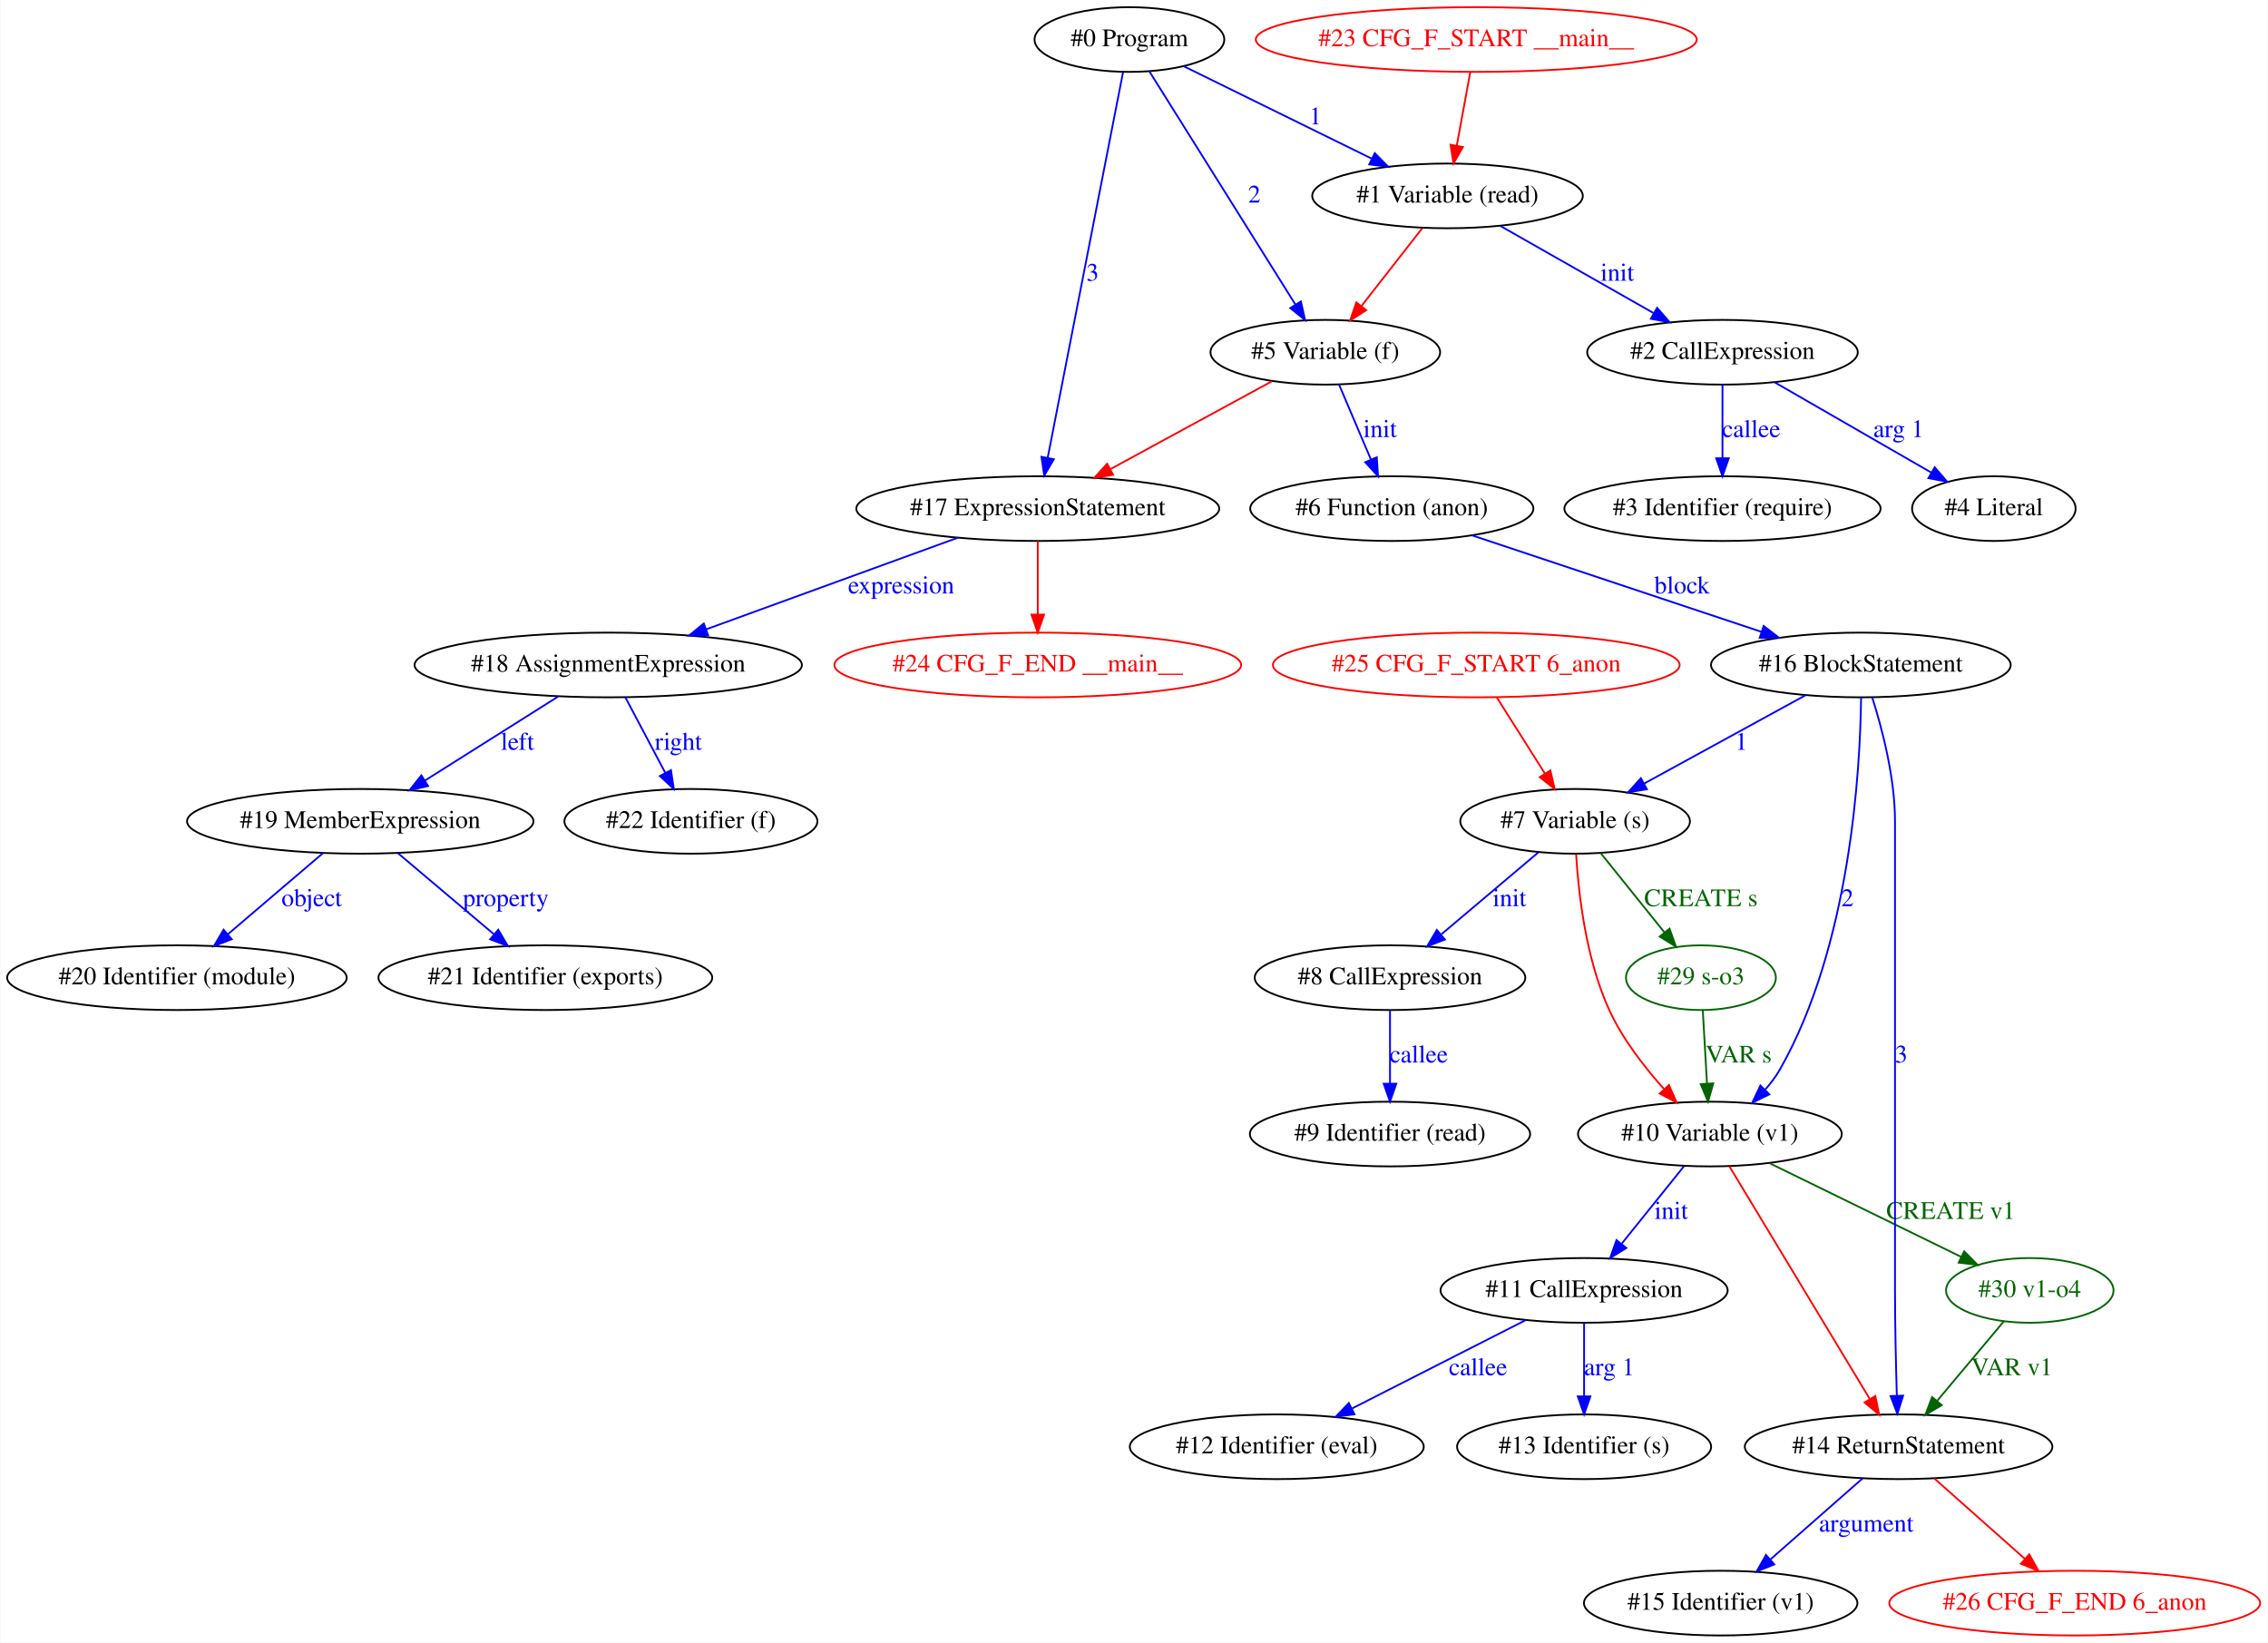
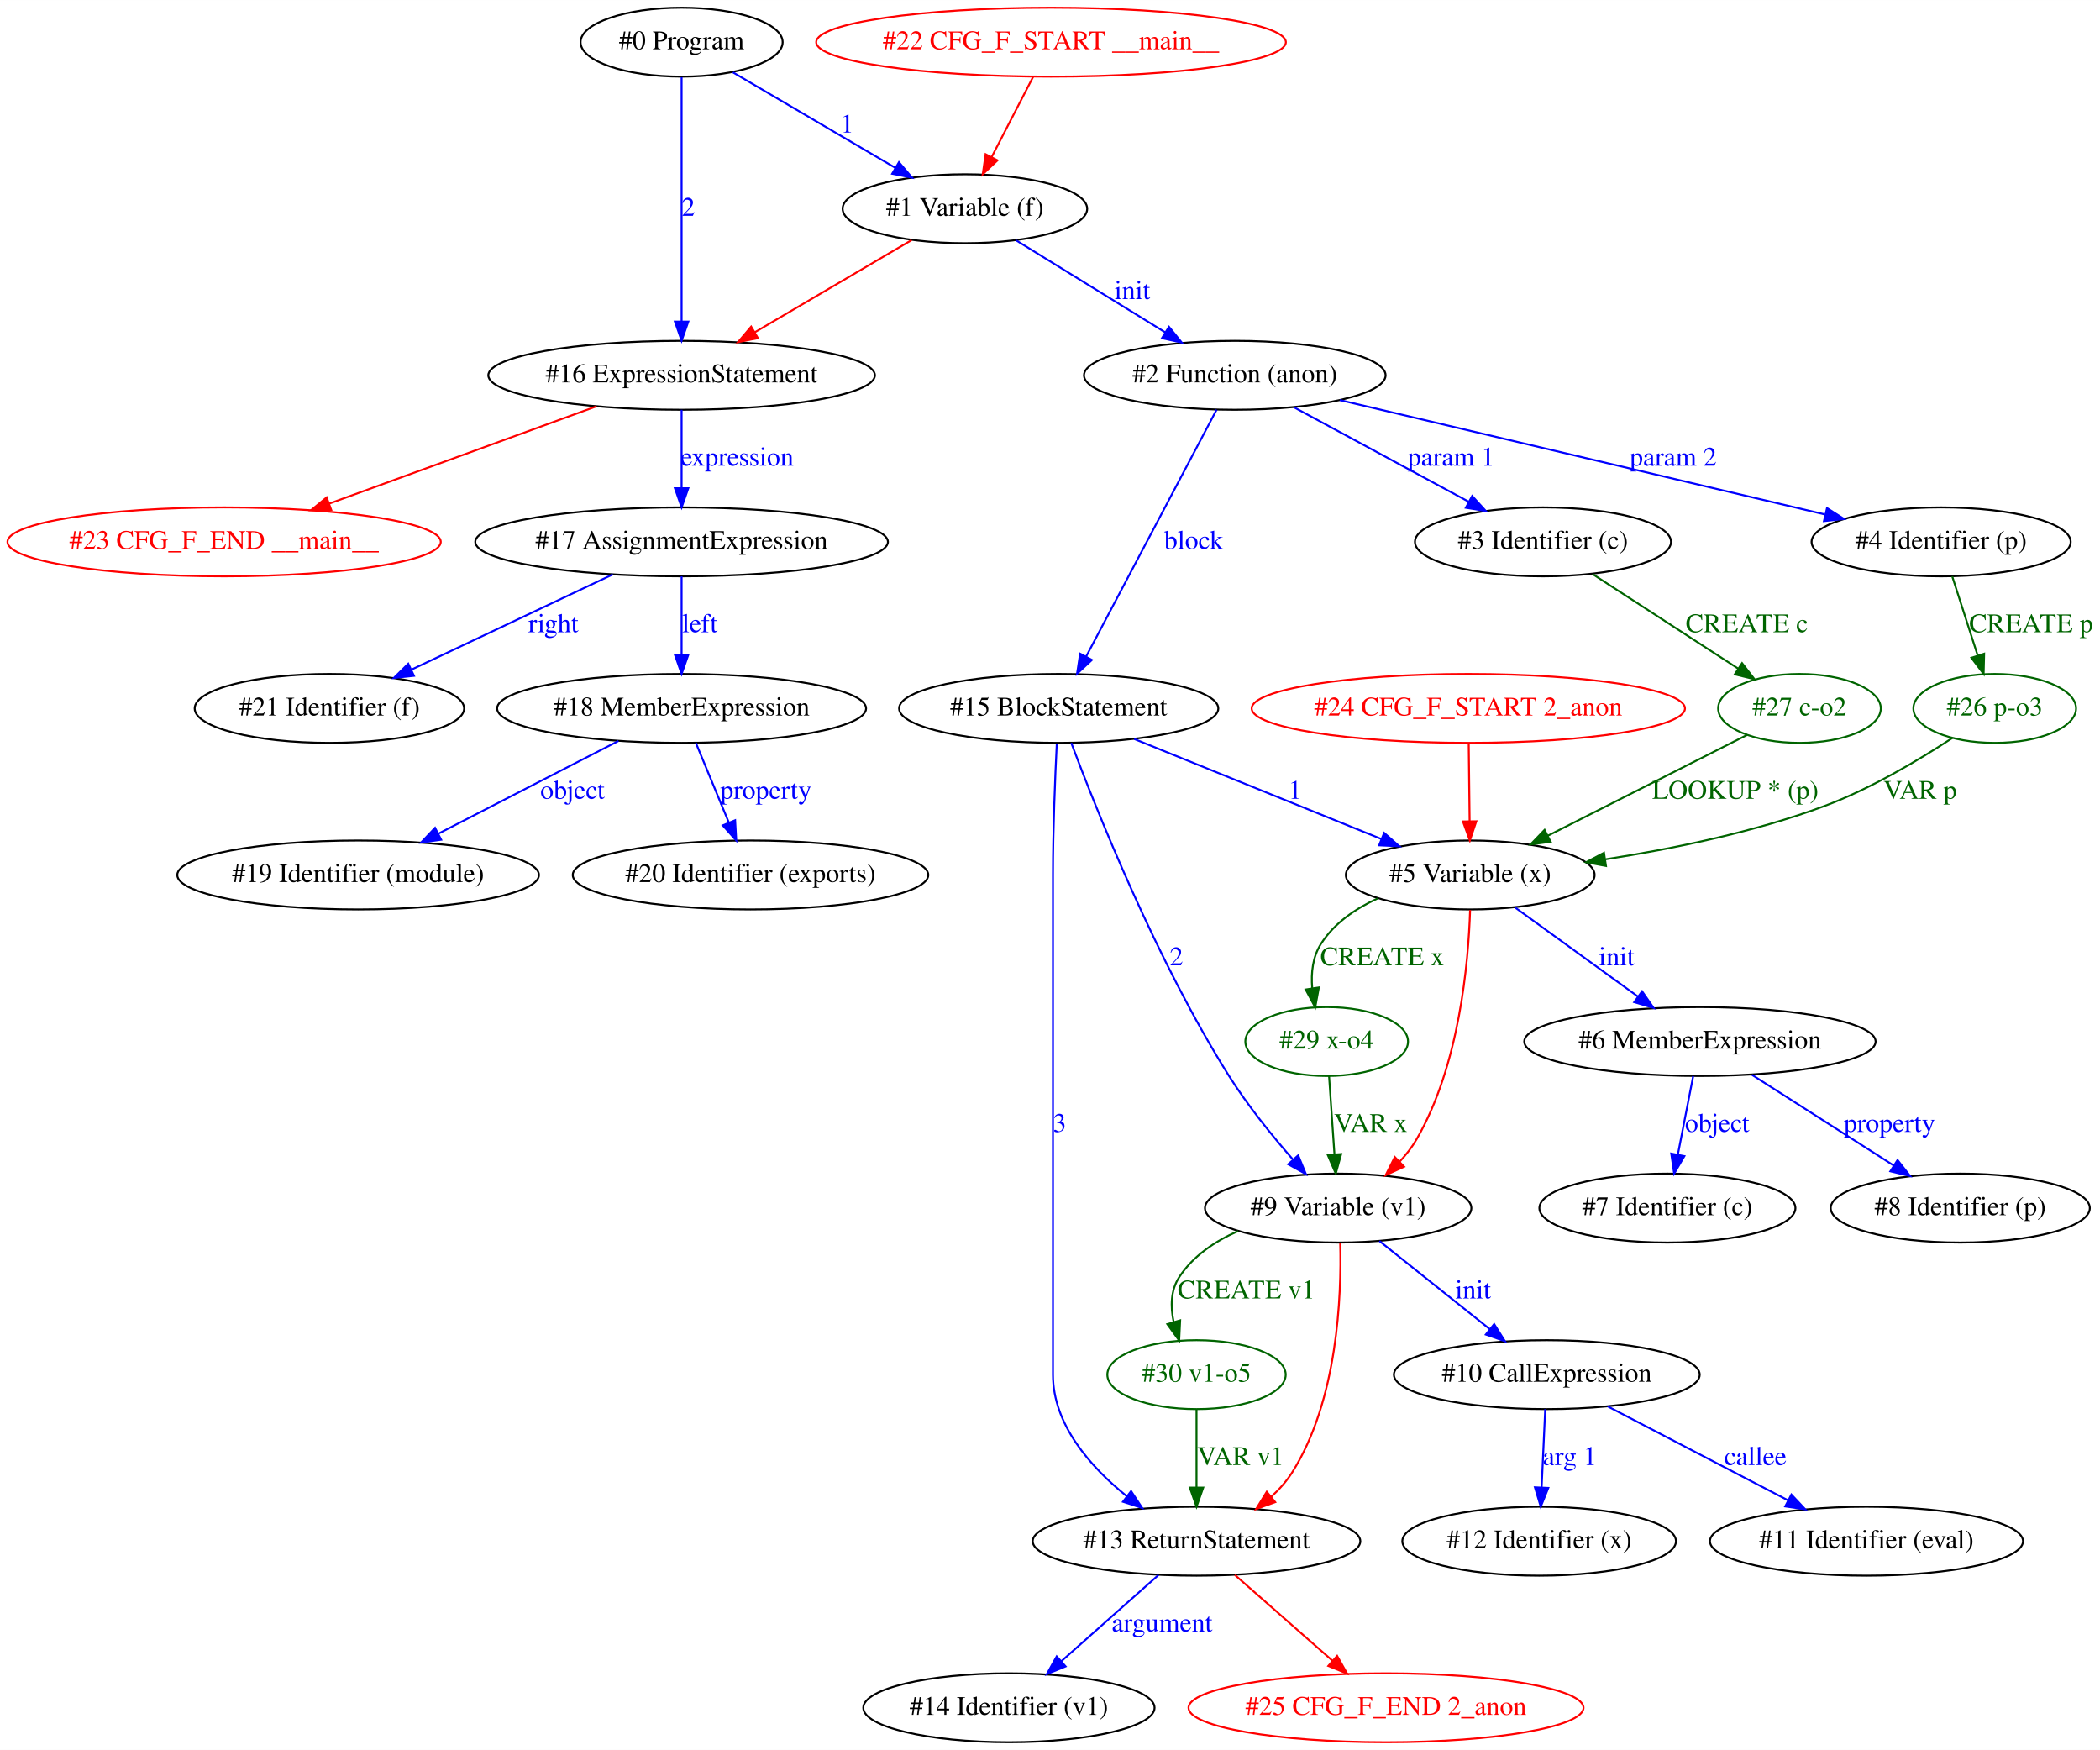
- <svg xmlns="http://www.w3.org/2000/svg" width="1262pt" height="914pt" viewBox="0.00 0.00 1261.58 914.00">
+ <svg xmlns="http://www.w3.org/2000/svg" width="1097pt" height="914pt" viewBox="0.00 0.00 1097.09 914.00">
  <g id="graph0" class="graph" transform="scale(1 1) rotate(0) translate(4 910)">
-     <polygon fill="#ffffff" stroke="transparent" points="-4,4 -4,-910 1257.582,-910 1257.582,4 -4,4" />
+     <polygon fill="#ffffff" stroke="transparent" points="-4,4 -4,-910 1093.09,-910 1093.09,4 -4,4" />
    <g id="node1" class="node">
-       <ellipse fill="none" stroke="#000000" cx="624.242" cy="-888" rx="52.791" ry="18" />
-       <text text-anchor="middle" x="624.242" y="-884.3" font-family="Times,serif" font-size="14.00" fill="#000000">#0 Program</text>
+       <ellipse fill="none" stroke="#000000" cx="352.09" cy="-888" rx="52.791" ry="18" />
+       <text text-anchor="middle" x="352.09" y="-884.3" font-family="Times,serif" font-size="14.00" fill="#000000">#0 Program</text>
    </g>
    <g id="node2" class="node">
-       <ellipse fill="none" stroke="#000000" cx="801.242" cy="-801" rx="75.287" ry="18" />
-       <text text-anchor="middle" x="801.242" y="-797.3" font-family="Times,serif" font-size="14.00" fill="#000000">#1 Variable (read)</text>
+       <ellipse fill="none" stroke="#000000" cx="500.09" cy="-801" rx="63.889" ry="18" />
+       <text text-anchor="middle" x="500.09" y="-797.3" font-family="Times,serif" font-size="14.00" fill="#000000">#1 Variable (f)</text>
    </g>
    <g id="edge1" class="edge">
-       <path fill="none" stroke="#0000ff" d="M654.669,-873.044C683.457,-858.894 726.922,-837.53 759.051,-821.738" />
-       <polygon fill="#0000ff" stroke="#0000ff" points="760.778,-824.789 768.209,-817.236 757.69,-818.507 760.778,-824.789" />
-       <text text-anchor="middle" x="727.742" y="-840.8" font-family="Times,serif" font-size="14.00" fill="#0000ff">1</text>
+       <path fill="none" stroke="#0000ff" d="M378.892,-872.245C402.587,-858.316 437.364,-837.873 463.595,-822.453" />
+       <polygon fill="#0000ff" stroke="#0000ff" points="465.637,-825.313 472.484,-817.228 462.09,-819.278 465.637,-825.313" />
+       <text text-anchor="middle" x="438.59" y="-840.8" font-family="Times,serif" font-size="14.00" fill="#0000ff">1</text>
    </g>
    <g id="node3" class="node">
-       <ellipse fill="none" stroke="#000000" cx="733.242" cy="-714" rx="63.889" ry="18" />
-       <text text-anchor="middle" x="733.242" y="-710.3" font-family="Times,serif" font-size="14.00" fill="#000000">#5 Variable (f)</text>
+       <ellipse fill="none" stroke="#000000" cx="352.09" cy="-714" rx="100.983" ry="18" />
+       <text text-anchor="middle" x="352.09" y="-710.3" font-family="Times,serif" font-size="14.00" fill="#000000">#16 ExpressionStatement</text>
    </g>
    <g id="edge2" class="edge">
-       <path fill="none" stroke="#0000ff" d="M635.293,-870.358C654.502,-839.694 694.147,-776.407 716.665,-740.462" />
-       <polygon fill="#0000ff" stroke="#0000ff" points="719.655,-742.281 721.998,-731.948 713.723,-738.565 719.655,-742.281" />
-       <text text-anchor="middle" x="693.742" y="-797.3" font-family="Times,serif" font-size="14.00" fill="#0000ff">2</text>
+       <path fill="none" stroke="#0000ff" d="M352.09,-869.708C352.09,-839.344 352.09,-778.323 352.09,-742.346" />
+       <polygon fill="#0000ff" stroke="#0000ff" points="355.59,-742.047 352.09,-732.047 348.59,-742.047 355.59,-742.047" />
+       <text text-anchor="middle" x="355.59" y="-797.3" font-family="Times,serif" font-size="14.00" fill="#0000ff">2</text>
+     </g>
+     <g id="edge6" class="edge">
+       <path fill="none" stroke="#ff0000" d="M472.252,-784.636C449.107,-771.03 415.931,-751.528 390.3,-736.461" />
+       <polygon fill="#ff0000" stroke="#ff0000" points="391.972,-733.384 381.578,-731.334 388.425,-739.419 391.972,-733.384" />
+     </g>
+     <g id="node7" class="node">
+       <ellipse fill="none" stroke="#000000" cx="641.09" cy="-714" rx="78.786" ry="18" />
+       <text text-anchor="middle" x="641.09" y="-710.3" font-family="Times,serif" font-size="14.00" fill="#000000">#2 Function (anon)</text>
+     </g>
+     <g id="edge5" class="edge">
+       <path fill="none" stroke="#0000ff" d="M526.943,-784.431C549.003,-770.819 580.464,-751.407 604.772,-736.409" />
+       <polygon fill="#0000ff" stroke="#0000ff" points="606.701,-739.331 613.374,-731.102 603.025,-733.374 606.701,-739.331" />
+       <text text-anchor="middle" x="587.59" y="-753.8" font-family="Times,serif" font-size="14.00" fill="#0000ff">init</text>
+     </g>
+     <g id="node8" class="node">
+       <ellipse fill="none" stroke="#000000" cx="352.09" cy="-627" rx="107.781" ry="18" />
+       <text text-anchor="middle" x="352.09" y="-623.3" font-family="Times,serif" font-size="14.00" fill="#000000">#17 AssignmentExpression</text>
+     </g>
+     <g id="edge7" class="edge">
+       <path fill="none" stroke="#0000ff" d="M352.09,-695.973C352.09,-684.192 352.09,-668.561 352.09,-655.158" />
+       <polygon fill="#0000ff" stroke="#0000ff" points="355.59,-655.003 352.09,-645.003 348.59,-655.003 355.59,-655.003" />
+       <text text-anchor="middle" x="381.09" y="-666.8" font-family="Times,serif" font-size="14.00" fill="#0000ff">expression</text>
+     </g>
+     <g id="node9" class="node">
+       <ellipse fill="none" stroke="#ff0000" cx="113.09" cy="-627" rx="113.18" ry="18" />
+       <text text-anchor="middle" x="113.09" y="-623.3" font-family="Times,serif" font-size="14.00" fill="#ff0000">#23 CFG_F_END __main__</text>
+     </g>
+     <g id="edge8" class="edge">
+       <path fill="none" stroke="#ff0000" d="M307.696,-697.84C268.246,-683.479 210.431,-662.434 168.067,-647.013" />
+       <polygon fill="#ff0000" stroke="#ff0000" points="169.059,-643.649 158.465,-643.517 166.664,-650.227 169.059,-643.649" />
    </g>
    <g id="node4" class="node">
-       <ellipse fill="none" stroke="#000000" cx="573.242" cy="-627" rx="100.983" ry="18" />
-       <text text-anchor="middle" x="573.242" y="-623.3" font-family="Times,serif" font-size="14.00" fill="#000000">#17 ExpressionStatement</text>
+       <ellipse fill="none" stroke="#ff0000" cx="545.09" cy="-888" rx="122.678" ry="18" />
+       <text text-anchor="middle" x="545.09" y="-884.3" font-family="Times,serif" font-size="14.00" fill="#ff0000">#22 CFG_F_START __main__</text>
    </g>
    <g id="edge3" class="edge">
-       <path fill="none" stroke="#0000ff" d="M620.655,-869.647C611.877,-824.72 589.26,-708.979 578.756,-655.219" />
-       <polygon fill="#0000ff" stroke="#0000ff" points="582.177,-654.476 576.824,-645.333 575.307,-655.818 582.177,-654.476" />
-       <text text-anchor="middle" x="603.742" y="-753.8" font-family="Times,serif" font-size="14.00" fill="#0000ff">3</text>
-     </g>
-     <g id="edge7" class="edge">
-       <path fill="none" stroke="#ff0000" d="M787.152,-782.973C777.423,-770.526 764.336,-753.782 753.492,-739.909" />
-       <polygon fill="#ff0000" stroke="#ff0000" points="755.996,-737.429 747.081,-731.706 750.481,-741.74 755.996,-737.429" />
-     </g>
-     <g id="node8" class="node">
-       <ellipse fill="none" stroke="#000000" cx="954.242" cy="-714" rx="75.287" ry="18" />
-       <text text-anchor="middle" x="954.242" y="-710.3" font-family="Times,serif" font-size="14.00" fill="#000000">#2 CallExpression</text>
-     </g>
-     <g id="edge6" class="edge">
-       <path fill="none" stroke="#0000ff" d="M830.742,-784.226C854.977,-770.445 889.487,-750.821 915.87,-735.819" />
-       <polygon fill="#0000ff" stroke="#0000ff" points="917.869,-738.709 924.832,-730.723 914.409,-732.624 917.869,-738.709" />
-       <text text-anchor="middle" x="895.742" y="-753.8" font-family="Times,serif" font-size="14.00" fill="#0000ff">init</text>
+       <path fill="none" stroke="#ff0000" d="M535.766,-869.973C529.491,-857.842 521.105,-841.629 514.04,-827.97" />
+       <polygon fill="#ff0000" stroke="#ff0000" points="517.105,-826.278 509.402,-819.003 510.888,-829.494 517.105,-826.278" />
+     </g>
+     <g id="node5" class="node">
+       <ellipse fill="none" stroke="#ff0000" cx="763.09" cy="-540" rx="113.18" ry="18" />
+       <text text-anchor="middle" x="763.09" y="-536.3" font-family="Times,serif" font-size="14.00" fill="#ff0000">#24 CFG_F_START 2_anon</text>
+     </g>
+     <g id="node6" class="node">
+       <ellipse fill="none" stroke="#000000" cx="764.09" cy="-453" rx="64.989" ry="18" />
+       <text text-anchor="middle" x="764.09" y="-449.3" font-family="Times,serif" font-size="14.00" fill="#000000">#5 Variable (x)</text>
+     </g>
+     <g id="edge4" class="edge">
+       <path fill="none" stroke="#ff0000" d="M763.297,-521.973C763.433,-510.192 763.612,-494.561 763.766,-481.158" />
+       <polygon fill="#ff0000" stroke="#ff0000" points="767.268,-481.043 763.883,-471.003 760.268,-480.962 767.268,-481.043" />
+     </g>
+     <g id="node10" class="node">
+       <ellipse fill="none" stroke="#000000" cx="884.09" cy="-366" rx="91.784" ry="18" />
+       <text text-anchor="middle" x="884.09" y="-362.3" font-family="Times,serif" font-size="14.00" fill="#000000">#6 MemberExpression</text>
    </g>
    <g id="edge9" class="edge">
-       <path fill="none" stroke="#ff0000" d="M703.522,-697.84C678.27,-684.109 641.78,-664.268 613.837,-649.074" />
-       <polygon fill="#ff0000" stroke="#ff0000" points="615.175,-645.817 604.717,-644.115 611.831,-651.967 615.175,-645.817" />
-     </g>
-     <g id="node9" class="node">
-       <ellipse fill="none" stroke="#000000" cx="770.242" cy="-627" rx="78.786" ry="18" />
-       <text text-anchor="middle" x="770.242" y="-623.3" font-family="Times,serif" font-size="14.00" fill="#000000">#6 Function (anon)</text>
-     </g>
-     <g id="edge8" class="edge">
-       <path fill="none" stroke="#0000ff" d="M740.908,-695.973C746.018,-683.958 752.83,-667.94 758.604,-654.365" />
-       <polygon fill="#0000ff" stroke="#0000ff" points="761.892,-655.576 762.585,-645.003 755.451,-652.836 761.892,-655.576" />
-       <text text-anchor="middle" x="763.742" y="-666.8" font-family="Times,serif" font-size="14.00" fill="#0000ff">init</text>
-     </g>
-     <g id="node10" class="node">
-       <ellipse fill="none" stroke="#000000" cx="334.242" cy="-540" rx="107.781" ry="18" />
-       <text text-anchor="middle" x="334.242" y="-536.3" font-family="Times,serif" font-size="14.00" fill="#000000">#18 AssignmentExpression</text>
+       <path fill="none" stroke="#0000ff" d="M787.512,-436.019C805.775,-422.779 831.348,-404.238 851.592,-389.561" />
+       <polygon fill="#0000ff" stroke="#0000ff" points="853.863,-392.238 859.904,-383.535 849.754,-386.571 853.863,-392.238" />
+       <text text-anchor="middle" x="840.59" y="-405.8" font-family="Times,serif" font-size="14.00" fill="#0000ff">init</text>
+     </g>
+     <g id="node11" class="node">
+       <ellipse fill="none" stroke="#000000" cx="695.09" cy="-279" rx="69.588" ry="18" />
+       <text text-anchor="middle" x="695.09" y="-275.3" font-family="Times,serif" font-size="14.00" fill="#000000">#9 Variable (v1)</text>
    </g>
    <g id="edge10" class="edge">
-       <path fill="none" stroke="#0000ff" d="M528.848,-610.84C489.272,-596.434 431.215,-575.3 388.816,-559.866" />
-       <polygon fill="#0000ff" stroke="#0000ff" points="389.803,-556.501 379.209,-556.369 387.408,-563.078 389.803,-556.501" />
-       <text text-anchor="middle" x="497.242" y="-579.8" font-family="Times,serif" font-size="14.00" fill="#0000ff">expression</text>
-     </g>
-     <g id="node11" class="node">
-       <ellipse fill="none" stroke="#ff0000" cx="573.242" cy="-540" rx="113.18" ry="18" />
-       <text text-anchor="middle" x="573.242" y="-536.3" font-family="Times,serif" font-size="14.00" fill="#ff0000">#24 CFG_F_END __main__</text>
+       <path fill="none" stroke="#ff0000" d="M764.016,-434.723C763.139,-407.005 758.398,-353.496 736.09,-315 733.665,-310.815 730.576,-306.867 727.184,-303.229" />
+       <polygon fill="#ff0000" stroke="#ff0000" points="729.542,-300.639 719.914,-296.217 724.682,-305.678 729.542,-300.639" />
+     </g>
+     <g id="node12" class="node">
+       <ellipse fill="none" stroke="#006400" cx="689.09" cy="-366" rx="42.494" ry="18" />
+       <text text-anchor="middle" x="689.09" y="-362.3" font-family="Times,serif" font-size="14.00" fill="#006400">#29 x-o4</text>
    </g>
    <g id="edge11" class="edge">
-       <path fill="none" stroke="#ff0000" d="M573.242,-608.973C573.242,-597.192 573.242,-581.561 573.242,-568.158" />
-       <polygon fill="#ff0000" stroke="#ff0000" points="576.742,-568.003 573.242,-558.003 569.742,-568.003 576.742,-568.003" />
-     </g>
-     <g id="node5" class="node">
-       <ellipse fill="none" stroke="#ff0000" cx="817.242" cy="-888" rx="122.678" ry="18" />
-       <text text-anchor="middle" x="817.242" y="-884.3" font-family="Times,serif" font-size="14.00" fill="#ff0000">#23 CFG_F_START __main__</text>
-     </g>
-     <g id="edge4" class="edge">
-       <path fill="none" stroke="#ff0000" d="M813.926,-869.973C811.76,-858.192 808.885,-842.561 806.42,-829.158" />
-       <polygon fill="#ff0000" stroke="#ff0000" points="809.804,-828.205 804.553,-819.003 802.919,-829.471 809.804,-828.205" />
-     </g>
-     <g id="node6" class="node">
-       <ellipse fill="none" stroke="#ff0000" cx="817.242" cy="-540" rx="113.18" ry="18" />
-       <text text-anchor="middle" x="817.242" y="-536.3" font-family="Times,serif" font-size="14.00" fill="#ff0000">#25 CFG_F_START 6_anon</text>
-     </g>
-     <g id="node7" class="node">
-       <ellipse fill="none" stroke="#000000" cx="872.242" cy="-453" rx="63.889" ry="18" />
-       <text text-anchor="middle" x="872.242" y="-449.3" font-family="Times,serif" font-size="14.00" fill="#000000">#7 Variable (s)</text>
-     </g>
-     <g id="edge5" class="edge">
-       <path fill="none" stroke="#ff0000" d="M828.638,-521.973C836.381,-509.725 846.754,-493.317 855.44,-479.577" />
-       <polygon fill="#ff0000" stroke="#ff0000" points="858.475,-481.326 860.86,-471.003 852.558,-477.586 858.475,-481.326" />
-     </g>
-     <g id="node12" class="node">
-       <ellipse fill="none" stroke="#000000" cx="769.242" cy="-366" rx="75.287" ry="18" />
-       <text text-anchor="middle" x="769.242" y="-362.3" font-family="Times,serif" font-size="14.00" fill="#000000">#8 CallExpression</text>
+       <path fill="none" stroke="#006400" d="M715.729,-440.752C704.074,-435.412 693.003,-427.804 686.09,-417 681.769,-410.247 680.874,-401.904 681.523,-393.937" />
+       <polygon fill="#006400" stroke="#006400" points="685.014,-394.266 683.109,-383.844 678.099,-393.18 685.014,-394.266" />
+       <text text-anchor="middle" x="718.09" y="-405.8" font-family="Times,serif" font-size="14.00" fill="#006400">CREATE x</text>
+     </g>
+     <g id="node13" class="node">
+       <ellipse fill="none" stroke="#000000" cx="802.09" cy="-627" rx="66.888" ry="18" />
+       <text text-anchor="middle" x="802.09" y="-623.3" font-family="Times,serif" font-size="14.00" fill="#000000">#3 Identifier (c)</text>
    </g>
    <g id="edge12" class="edge">
-       <path fill="none" stroke="#0000ff" d="M851.892,-435.812C836.475,-422.789 815.092,-404.728 797.938,-390.239" />
-       <polygon fill="#0000ff" stroke="#0000ff" points="799.799,-387.229 789.901,-383.45 795.282,-392.577 799.799,-387.229" />
-       <text text-anchor="middle" x="835.742" y="-405.8" font-family="Times,serif" font-size="14.00" fill="#0000ff">init</text>
-     </g>
-     <g id="node13" class="node">
-       <ellipse fill="none" stroke="#000000" cx="947.242" cy="-279" rx="73.387" ry="18" />
-       <text text-anchor="middle" x="947.242" y="-275.3" font-family="Times,serif" font-size="14.00" fill="#000000">#10 Variable (v1)</text>
+       <path fill="none" stroke="#0000ff" d="M672.132,-697.226C698.075,-683.207 735.206,-663.143 763.14,-648.048" />
+       <polygon fill="#0000ff" stroke="#0000ff" points="765.098,-650.968 772.231,-643.135 761.77,-644.81 765.098,-650.968" />
+       <text text-anchor="middle" x="754.09" y="-666.8" font-family="Times,serif" font-size="14.00" fill="#0000ff">param 1</text>
+     </g>
+     <g id="node14" class="node">
+       <ellipse fill="none" stroke="#000000" cx="1010.09" cy="-627" rx="67.688" ry="18" />
+       <text text-anchor="middle" x="1010.09" y="-623.3" font-family="Times,serif" font-size="14.00" fill="#000000">#4 Identifier (p)</text>
    </g>
    <g id="edge13" class="edge">
-       <path fill="none" stroke="#ff0000" d="M872.807,-434.72C874.083,-413.098 878.179,-376.452 891.242,-348 898.634,-331.898 910.664,-316.357 921.683,-304.113" />
-       <polygon fill="#ff0000" stroke="#ff0000" points="924.456,-306.271 928.719,-296.572 919.338,-301.496 924.456,-306.271" />
-     </g>
-     <g id="node14" class="node">
-       <ellipse fill="none" stroke="#006400" cx="942.242" cy="-366" rx="41.693" ry="18" />
-       <text text-anchor="middle" x="942.242" y="-362.3" font-family="Times,serif" font-size="14.00" fill="#006400">#29 s-o3</text>
+       <path fill="none" stroke="#0000ff" d="M695.934,-701.069C763.77,-685.076 878.888,-657.934 949.341,-641.323" />
+       <polygon fill="#0000ff" stroke="#0000ff" points="950.47,-644.653 959.4,-638.951 948.864,-637.84 950.47,-644.653" />
+       <text text-anchor="middle" x="870.09" y="-666.8" font-family="Times,serif" font-size="14.00" fill="#0000ff">param 2</text>
+     </g>
+     <g id="node15" class="node">
+       <ellipse fill="none" stroke="#000000" cx="549.09" cy="-540" rx="83.386" ry="18" />
+       <text text-anchor="middle" x="549.09" y="-536.3" font-family="Times,serif" font-size="14.00" fill="#000000">#15 BlockStatement</text>
    </g>
    <g id="edge14" class="edge">
-       <path fill="none" stroke="#006400" d="M886.407,-435.394C896.626,-422.693 910.571,-405.362 921.968,-391.198" />
-       <polygon fill="#006400" stroke="#006400" points="924.794,-393.268 928.336,-383.283 919.34,-388.88 924.794,-393.268" />
-       <text text-anchor="middle" x="942.242" y="-405.8" font-family="Times,serif" font-size="14.00" fill="#006400">CREATE s</text>
-     </g>
-     <g id="node15" class="node">
-       <ellipse fill="none" stroke="#000000" cx="954.242" cy="-627" rx="87.985" ry="18" />
-       <text text-anchor="middle" x="954.242" y="-623.3" font-family="Times,serif" font-size="14.00" fill="#000000">#3 Identifier (require)</text>
+       <path fill="none" stroke="#0000ff" d="M631.591,-696.034C615.408,-665.427 582.403,-603.004 563.409,-567.082" />
+       <polygon fill="#0000ff" stroke="#0000ff" points="566.444,-565.333 558.675,-558.129 560.255,-568.605 566.444,-565.333" />
+       <text text-anchor="middle" x="619.59" y="-623.3" font-family="Times,serif" font-size="14.00" fill="#0000ff">block</text>
+     </g>
+     <g id="node16" class="node">
+       <ellipse fill="none" stroke="#000000" cx="352.09" cy="-540" rx="96.383" ry="18" />
+       <text text-anchor="middle" x="352.09" y="-536.3" font-family="Times,serif" font-size="14.00" fill="#000000">#18 MemberExpression</text>
    </g>
    <g id="edge15" class="edge">
-       <path fill="none" stroke="#0000ff" d="M954.242,-695.973C954.242,-684.192 954.242,-668.561 954.242,-655.158" />
-       <polygon fill="#0000ff" stroke="#0000ff" points="957.742,-655.003 954.242,-645.003 950.742,-655.003 957.742,-655.003" />
-       <text text-anchor="middle" x="970.242" y="-666.8" font-family="Times,serif" font-size="14.00" fill="#0000ff">callee</text>
-     </g>
-     <g id="node16" class="node">
-       <ellipse fill="none" stroke="#000000" cx="1105.242" cy="-627" rx="45.492" ry="18" />
-       <text text-anchor="middle" x="1105.242" y="-623.3" font-family="Times,serif" font-size="14.00" fill="#000000">#4 Literal</text>
+       <path fill="none" stroke="#0000ff" d="M352.09,-608.973C352.09,-597.192 352.09,-581.561 352.09,-568.158" />
+       <polygon fill="#0000ff" stroke="#0000ff" points="355.59,-568.003 352.09,-558.003 348.59,-568.003 355.59,-568.003" />
+       <text text-anchor="middle" x="361.59" y="-579.8" font-family="Times,serif" font-size="14.00" fill="#0000ff">left</text>
+     </g>
+     <g id="node17" class="node">
+       <ellipse fill="none" stroke="#000000" cx="168.09" cy="-540" rx="70.388" ry="18" />
+       <text text-anchor="middle" x="168.09" y="-536.3" font-family="Times,serif" font-size="14.00" fill="#000000">#21 Identifier (f)</text>
    </g>
    <g id="edge16" class="edge">
-       <path fill="none" stroke="#0000ff" d="M983.356,-697.226C1008.194,-682.915 1043.969,-662.303 1070.339,-647.11" />
-       <polygon fill="#0000ff" stroke="#0000ff" points="1072.323,-650.005 1079.241,-641.981 1068.829,-643.94 1072.323,-650.005" />
-       <text text-anchor="middle" x="1052.242" y="-666.8" font-family="Times,serif" font-size="14.00" fill="#0000ff">arg 1</text>
-     </g>
-     <g id="node17" class="node">
-       <ellipse fill="none" stroke="#000000" cx="1031.242" cy="-540" rx="83.386" ry="18" />
-       <text text-anchor="middle" x="1031.242" y="-536.3" font-family="Times,serif" font-size="14.00" fill="#000000">#16 BlockStatement</text>
+       <path fill="none" stroke="#0000ff" d="M316.176,-610.019C286.001,-595.752 242.81,-575.33 210.854,-560.22" />
+       <polygon fill="#0000ff" stroke="#0000ff" points="212.279,-557.022 201.742,-555.912 209.286,-563.35 212.279,-557.022" />
+       <text text-anchor="middle" x="285.09" y="-579.8" font-family="Times,serif" font-size="14.00" fill="#0000ff">right</text>
+     </g>
+     <g id="node18" class="node">
+       <ellipse fill="none" stroke="#000000" cx="867.09" cy="-279" rx="66.888" ry="18" />
+       <text text-anchor="middle" x="867.09" y="-275.3" font-family="Times,serif" font-size="14.00" fill="#000000">#7 Identifier (c)</text>
    </g>
    <g id="edge17" class="edge">
-       <path fill="none" stroke="#0000ff" d="M814.813,-612.143C859.354,-597.296 927.936,-574.435 975.928,-558.438" />
-       <polygon fill="#0000ff" stroke="#0000ff" points="977.159,-561.717 985.539,-555.234 974.946,-555.076 977.159,-561.717" />
-       <text text-anchor="middle" x="931.742" y="-579.8" font-family="Times,serif" font-size="14.00" fill="#0000ff">block</text>
-     </g>
-     <g id="node18" class="node">
-       <ellipse fill="none" stroke="#000000" cx="196.242" cy="-453" rx="96.383" ry="18" />
-       <text text-anchor="middle" x="196.242" y="-449.3" font-family="Times,serif" font-size="14.00" fill="#000000">#19 MemberExpression</text>
+       <path fill="none" stroke="#0000ff" d="M880.568,-347.974C878.265,-336.192 875.211,-320.561 872.592,-307.158" />
+       <polygon fill="#0000ff" stroke="#0000ff" points="875.961,-306.147 870.608,-297.003 869.091,-307.489 875.961,-306.147" />
+       <text text-anchor="middle" x="893.09" y="-318.8" font-family="Times,serif" font-size="14.00" fill="#0000ff">object</text>
+     </g>
+     <g id="node19" class="node">
+       <ellipse fill="none" stroke="#000000" cx="1020.09" cy="-279" rx="67.688" ry="18" />
+       <text text-anchor="middle" x="1020.09" y="-275.3" font-family="Times,serif" font-size="14.00" fill="#000000">#8 Identifier (p)</text>
    </g>
    <g id="edge18" class="edge">
-       <path fill="none" stroke="#0000ff" d="M306.315,-522.394C284.945,-508.922 255.311,-490.24 232.174,-475.653" />
-       <polygon fill="#0000ff" stroke="#0000ff" points="233.981,-472.655 223.655,-470.283 230.248,-478.577 233.981,-472.655" />
-       <text text-anchor="middle" x="283.742" y="-492.8" font-family="Times,serif" font-size="14.00" fill="#0000ff">left</text>
-     </g>
-     <g id="node19" class="node">
-       <ellipse fill="none" stroke="#000000" cx="380.242" cy="-453" rx="70.388" ry="18" />
-       <text text-anchor="middle" x="380.242" y="-449.3" font-family="Times,serif" font-size="14.00" fill="#000000">#22 Identifier (f)</text>
+       <path fill="none" stroke="#0000ff" d="M911.285,-348.603C932.593,-334.973 962.383,-315.916 985.406,-301.188" />
+       <polygon fill="#0000ff" stroke="#0000ff" points="987.329,-304.113 993.866,-295.775 983.557,-298.216 987.329,-304.113" />
+       <text text-anchor="middle" x="983.09" y="-318.8" font-family="Times,serif" font-size="14.00" fill="#0000ff">property</text>
+     </g>
+     <g id="node20" class="node">
+       <ellipse fill="none" stroke="#000000" cx="804.09" cy="-192" rx="79.886" ry="18" />
+       <text text-anchor="middle" x="804.09" y="-188.3" font-family="Times,serif" font-size="14.00" fill="#000000">#10 CallExpression</text>
    </g>
    <g id="edge19" class="edge">
-       <path fill="none" stroke="#0000ff" d="M343.773,-521.973C350.187,-509.842 358.76,-493.629 365.982,-479.97" />
-       <polygon fill="#0000ff" stroke="#0000ff" points="369.142,-481.48 370.723,-471.003 362.954,-478.208 369.142,-481.48" />
-       <text text-anchor="middle" x="373.242" y="-492.8" font-family="Times,serif" font-size="14.00" fill="#0000ff">right</text>
-     </g>
-     <g id="node20" class="node">
-       <ellipse fill="none" stroke="#000000" cx="769.242" cy="-279" rx="77.986" ry="18" />
-       <text text-anchor="middle" x="769.242" y="-275.3" font-family="Times,serif" font-size="14.00" fill="#000000">#9 Identifier (read)</text>
+       <path fill="none" stroke="#0000ff" d="M716.625,-261.812C733.088,-248.671 755.981,-230.399 774.216,-215.844" />
+       <polygon fill="#0000ff" stroke="#0000ff" points="776.594,-218.424 782.227,-209.451 772.228,-212.953 776.594,-218.424" />
+       <text text-anchor="middle" x="765.59" y="-231.8" font-family="Times,serif" font-size="14.00" fill="#0000ff">init</text>
+     </g>
+     <g id="node21" class="node">
+       <ellipse fill="none" stroke="#000000" cx="621.09" cy="-105" rx="85.585" ry="18" />
+       <text text-anchor="middle" x="621.09" y="-101.3" font-family="Times,serif" font-size="14.00" fill="#000000">#13 ReturnStatement</text>
    </g>
    <g id="edge20" class="edge">
-       <path fill="none" stroke="#0000ff" d="M769.242,-347.974C769.242,-336.192 769.242,-320.561 769.242,-307.158" />
-       <polygon fill="#0000ff" stroke="#0000ff" points="772.742,-307.003 769.242,-297.003 765.742,-307.003 772.742,-307.003" />
-       <text text-anchor="middle" x="785.242" y="-318.8" font-family="Times,serif" font-size="14.00" fill="#0000ff">callee</text>
-     </g>
-     <g id="node21" class="node">
-       <ellipse fill="none" stroke="#000000" cx="877.242" cy="-192" rx="79.886" ry="18" />
-       <text text-anchor="middle" x="877.242" y="-188.3" font-family="Times,serif" font-size="14.00" fill="#000000">#11 CallExpression</text>
+       <path fill="none" stroke="#ff0000" d="M696.145,-260.914C696.907,-232.977 694.854,-178.626 671.09,-141 668.127,-136.309 664.312,-132.04 660.111,-128.216" />
+       <polygon fill="#ff0000" stroke="#ff0000" points="662.204,-125.406 652.235,-121.817 657.789,-130.839 662.204,-125.406" />
+     </g>
+     <g id="node22" class="node">
+       <ellipse fill="none" stroke="#006400" cx="621.09" cy="-192" rx="46.593" ry="18" />
+       <text text-anchor="middle" x="621.09" y="-188.3" font-family="Times,serif" font-size="14.00" fill="#006400">#30 v1-o5</text>
    </g>
    <g id="edge21" class="edge">
-       <path fill="none" stroke="#0000ff" d="M932.738,-260.974C922.789,-248.608 909.428,-232.004 898.31,-218.185" />
-       <polygon fill="#0000ff" stroke="#0000ff" points="900.723,-215.601 891.727,-210.003 895.269,-219.989 900.723,-215.601" />
-       <text text-anchor="middle" x="925.742" y="-231.8" font-family="Times,serif" font-size="14.00" fill="#0000ff">init</text>
-     </g>
-     <g id="node22" class="node">
-       <ellipse fill="none" stroke="#000000" cx="1052.242" cy="-105" rx="85.585" ry="18" />
-       <text text-anchor="middle" x="1052.242" y="-101.3" font-family="Times,serif" font-size="14.00" fill="#000000">#14 ReturnStatement</text>
+       <path fill="none" stroke="#006400" d="M642.838,-267.022C630.754,-261.698 619.329,-254.03 612.09,-243 607.581,-236.129 607.439,-227.663 609.121,-219.617" />
+       <polygon fill="#006400" stroke="#006400" points="612.544,-220.383 612.035,-209.801 605.834,-218.391 612.544,-220.383" />
+       <text text-anchor="middle" x="647.09" y="-231.8" font-family="Times,serif" font-size="14.00" fill="#006400">CREATE v1</text>
    </g>
    <g id="edge22" class="edge">
-       <path fill="none" stroke="#ff0000" d="M958.083,-261.034C976.601,-230.347 1014.418,-167.679 1036.068,-131.802" />
-       <polygon fill="#ff0000" stroke="#ff0000" points="1039.289,-133.238 1041.459,-122.868 1033.296,-129.621 1039.289,-133.238" />
+       <path fill="none" stroke="#006400" d="M690.333,-347.974C691.146,-336.192 692.224,-320.561 693.148,-307.158" />
+       <polygon fill="#006400" stroke="#006400" points="696.652,-307.221 693.848,-297.003 689.668,-306.739 696.652,-307.221" />
+       <text text-anchor="middle" x="712.09" y="-318.8" font-family="Times,serif" font-size="14.00" fill="#006400">VAR x</text>
    </g>
    <g id="node23" class="node">
-       <ellipse fill="none" stroke="#006400" cx="1125.242" cy="-192" rx="46.593" ry="18" />
-       <text text-anchor="middle" x="1125.242" y="-188.3" font-family="Times,serif" font-size="14.00" fill="#006400">#30 v1-o4</text>
+       <ellipse fill="none" stroke="#006400" cx="936.09" cy="-540" rx="42.494" ry="18" />
+       <text text-anchor="middle" x="936.09" y="-536.3" font-family="Times,serif" font-size="14.00" fill="#006400">#27 c-o2</text>
    </g>
    <g id="edge23" class="edge">
-       <path fill="none" stroke="#006400" d="M980.305,-262.84C1010.594,-248.036 1055.418,-226.127 1087.186,-210.6" />
-       <polygon fill="#006400" stroke="#006400" points="1088.738,-213.737 1096.185,-206.202 1085.664,-207.448 1088.738,-213.737" />
-       <text text-anchor="middle" x="1081.242" y="-231.8" font-family="Times,serif" font-size="14.00" fill="#006400">CREATE v1</text>
+       <path fill="none" stroke="#006400" d="M827.927,-610.226C849.641,-596.127 880.774,-575.914 904.069,-560.79" />
+       <polygon fill="#006400" stroke="#006400" points="906.095,-563.647 912.576,-555.266 902.283,-557.776 906.095,-563.647" />
+       <text text-anchor="middle" x="908.59" y="-579.8" font-family="Times,serif" font-size="14.00" fill="#006400">CREATE c</text>
+     </g>
+     <g id="node24" class="node">
+       <ellipse fill="none" stroke="#006400" cx="1038.09" cy="-540" rx="42.494" ry="18" />
+       <text text-anchor="middle" x="1038.09" y="-536.3" font-family="Times,serif" font-size="14.00" fill="#006400">#26 p-o3</text>
    </g>
    <g id="edge24" class="edge">
-       <path fill="none" stroke="#006400" d="M943.278,-347.974C943.955,-336.192 944.853,-320.561 945.623,-307.158" />
-       <polygon fill="#006400" stroke="#006400" points="949.127,-307.188 946.207,-297.003 942.139,-306.786 949.127,-307.188" />
-       <text text-anchor="middle" x="963.242" y="-318.8" font-family="Times,serif" font-size="14.00" fill="#006400">VAR s</text>
+       <path fill="none" stroke="#006400" d="M1015.892,-608.973C1019.721,-597.075 1024.814,-581.251 1029.156,-567.761" />
+       <polygon fill="#006400" stroke="#006400" points="1032.564,-568.595 1032.296,-558.003 1025.9,-566.45 1032.564,-568.595" />
+       <text text-anchor="middle" x="1057.09" y="-579.8" font-family="Times,serif" font-size="14.00" fill="#006400">CREATE p</text>
    </g>
    <g id="edge25" class="edge">
-       <path fill="none" stroke="#0000ff" d="M1000.585,-523.226C974.965,-509.207 938.295,-489.142 910.708,-474.048" />
-       <polygon fill="#0000ff" stroke="#0000ff" points="912.182,-470.865 901.729,-469.135 908.822,-477.005 912.182,-470.865" />
-       <text text-anchor="middle" x="964.742" y="-492.8" font-family="Times,serif" font-size="14.00" fill="#0000ff">1</text>
+       <path fill="none" stroke="#0000ff" d="M588.524,-524.043C624.957,-509.3 679.109,-487.388 717.626,-471.802" />
+       <polygon fill="#0000ff" stroke="#0000ff" points="719.104,-474.979 727.061,-467.984 716.479,-468.49 719.104,-474.979" />
+       <text text-anchor="middle" x="672.59" y="-492.8" font-family="Times,serif" font-size="14.00" fill="#0000ff">1</text>
    </g>
    <g id="edge26" class="edge">
-       <path fill="none" stroke="#0000ff" d="M1031.372,-521.752C1030.888,-481.644 1025.438,-383.905 986.242,-315 983.976,-311.018 981.12,-307.225 977.987,-303.697" />
-       <polygon fill="#0000ff" stroke="#0000ff" points="980.328,-301.086 970.811,-296.429 975.347,-306.004 980.328,-301.086" />
-       <text text-anchor="middle" x="1023.742" y="-405.8" font-family="Times,serif" font-size="14.00" fill="#0000ff">2</text>
+       <path fill="none" stroke="#0000ff" d="M555.637,-522.011C568.737,-487.063 600.191,-408.148 638.09,-348 647.739,-332.687 660.408,-317.024 671.351,-304.499" />
+       <polygon fill="#0000ff" stroke="#0000ff" points="674.209,-306.553 678.245,-296.757 668.981,-301.898 674.209,-306.553" />
+       <text text-anchor="middle" x="610.59" y="-405.8" font-family="Times,serif" font-size="14.00" fill="#0000ff">2</text>
    </g>
    <g id="edge27" class="edge">
-       <path fill="none" stroke="#0000ff" d="M1037.568,-521.92C1043.095,-504.495 1050.242,-477.272 1050.242,-453 1050.242,-453 1050.242,-453 1050.242,-192 1050.242,-172.542 1050.748,-150.643 1051.251,-133.684" />
-       <polygon fill="#0000ff" stroke="#0000ff" points="1054.76,-133.433 1051.576,-123.328 1047.764,-133.213 1054.76,-133.433" />
-       <text text-anchor="middle" x="1053.742" y="-318.8" font-family="Times,serif" font-size="14.00" fill="#0000ff">3</text>
-     </g>
-     <g id="node24" class="node">
-       <ellipse fill="none" stroke="#000000" cx="94.242" cy="-366" rx="94.484" ry="18" />
-       <text text-anchor="middle" x="94.242" y="-362.3" font-family="Times,serif" font-size="14.00" fill="#000000">#20 Identifier (module)</text>
+       <path fill="none" stroke="#0000ff" d="M548.091,-521.676C547.218,-504.074 546.09,-476.728 546.09,-453 546.09,-453 546.09,-453 546.09,-192 546.09,-166.001 565.542,-143.919 584.634,-128.507" />
+       <polygon fill="#0000ff" stroke="#0000ff" points="586.913,-131.17 592.736,-122.318 582.664,-125.607 586.913,-131.17" />
+       <text text-anchor="middle" x="549.59" y="-318.8" font-family="Times,serif" font-size="14.00" fill="#0000ff">3</text>
+     </g>
+     <g id="node25" class="node">
+       <ellipse fill="none" stroke="#000000" cx="183.09" cy="-453" rx="94.484" ry="18" />
+       <text text-anchor="middle" x="183.09" y="-449.3" font-family="Times,serif" font-size="14.00" fill="#000000">#19 Identifier (module)</text>
    </g>
    <g id="edge28" class="edge">
-       <path fill="none" stroke="#0000ff" d="M175.6,-435.394C160.393,-422.423 139.522,-404.621 122.727,-390.296" />
-       <polygon fill="#0000ff" stroke="#0000ff" points="124.732,-387.406 114.852,-383.58 120.189,-392.732 124.732,-387.406" />
-       <text text-anchor="middle" x="169.242" y="-405.8" font-family="Times,serif" font-size="14.00" fill="#0000ff">object</text>
-     </g>
-     <g id="node25" class="node">
-       <ellipse fill="none" stroke="#000000" cx="299.242" cy="-366" rx="92.883" ry="18" />
-       <text text-anchor="middle" x="299.242" y="-362.3" font-family="Times,serif" font-size="14.00" fill="#000000">#21 Identifier (exports)</text>
+       <path fill="none" stroke="#0000ff" d="M319.104,-523.019C292.234,-509.186 254.125,-489.569 225.079,-474.616" />
+       <polygon fill="#0000ff" stroke="#0000ff" points="226.486,-471.403 215.993,-469.938 223.282,-477.627 226.486,-471.403" />
+       <text text-anchor="middle" x="295.09" y="-492.8" font-family="Times,serif" font-size="14.00" fill="#0000ff">object</text>
+     </g>
+     <g id="node26" class="node">
+       <ellipse fill="none" stroke="#000000" cx="388.09" cy="-453" rx="92.883" ry="18" />
+       <text text-anchor="middle" x="388.09" y="-449.3" font-family="Times,serif" font-size="14.00" fill="#000000">#20 Identifier (exports)</text>
    </g>
    <g id="edge29" class="edge">
-       <path fill="none" stroke="#0000ff" d="M217.085,-435.394C232.442,-422.423 253.518,-404.621 270.477,-390.296" />
-       <polygon fill="#0000ff" stroke="#0000ff" points="273.048,-392.706 278.429,-383.58 268.531,-387.358 273.048,-392.706" />
-       <text text-anchor="middle" x="277.242" y="-405.8" font-family="Times,serif" font-size="14.00" fill="#0000ff">property</text>
-     </g>
-     <g id="node26" class="node">
-       <ellipse fill="none" stroke="#000000" cx="706.242" cy="-105" rx="81.786" ry="18" />
-       <text text-anchor="middle" x="706.242" y="-101.3" font-family="Times,serif" font-size="14.00" fill="#000000">#12 Identifier (eval)</text>
+       <path fill="none" stroke="#0000ff" d="M359.549,-521.973C364.521,-509.959 371.149,-493.94 376.767,-480.365" />
+       <polygon fill="#0000ff" stroke="#0000ff" points="380.051,-481.582 380.64,-471.003 373.583,-478.905 380.051,-481.582" />
+       <text text-anchor="middle" x="396.09" y="-492.8" font-family="Times,serif" font-size="14.00" fill="#0000ff">property</text>
+     </g>
+     <g id="node27" class="node">
+       <ellipse fill="none" stroke="#000000" cx="971.09" cy="-105" rx="81.786" ry="18" />
+       <text text-anchor="middle" x="971.09" y="-101.3" font-family="Times,serif" font-size="14.00" fill="#000000">#11 Identifier (eval)</text>
    </g>
    <g id="edge30" class="edge">
-       <path fill="none" stroke="#0000ff" d="M844.675,-175.431C817.307,-161.507 778.008,-141.513 748.27,-126.383" />
-       <polygon fill="#0000ff" stroke="#0000ff" points="749.477,-123.07 738.977,-121.655 746.303,-129.309 749.477,-123.07" />
-       <text text-anchor="middle" x="818.242" y="-144.8" font-family="Times,serif" font-size="14.00" fill="#0000ff">callee</text>
-     </g>
-     <g id="node27" class="node">
-       <ellipse fill="none" stroke="#000000" cx="877.242" cy="-105" rx="70.688" ry="18" />
-       <text text-anchor="middle" x="877.242" y="-101.3" font-family="Times,serif" font-size="14.00" fill="#000000">#13 Identifier (s)</text>
+       <path fill="none" stroke="#0000ff" d="M835.894,-175.431C862.623,-161.507 901.002,-141.513 930.045,-126.383" />
+       <polygon fill="#0000ff" stroke="#0000ff" points="931.868,-129.379 939.12,-121.655 928.634,-123.171 931.868,-129.379" />
+       <text text-anchor="middle" x="913.09" y="-144.8" font-family="Times,serif" font-size="14.00" fill="#0000ff">callee</text>
+     </g>
+     <g id="node28" class="node">
+       <ellipse fill="none" stroke="#000000" cx="800.09" cy="-105" rx="71.487" ry="18" />
+       <text text-anchor="middle" x="800.09" y="-101.3" font-family="Times,serif" font-size="14.00" fill="#000000">#12 Identifier (x)</text>
    </g>
    <g id="edge31" class="edge">
-       <path fill="none" stroke="#0000ff" d="M877.242,-173.974C877.242,-162.192 877.242,-146.561 877.242,-133.158" />
-       <polygon fill="#0000ff" stroke="#0000ff" points="880.742,-133.003 877.242,-123.003 873.742,-133.003 880.742,-133.003" />
-       <text text-anchor="middle" x="891.242" y="-144.8" font-family="Times,serif" font-size="14.00" fill="#0000ff">arg 1</text>
-     </g>
-     <g id="node28" class="node">
-       <ellipse fill="none" stroke="#000000" cx="953.242" cy="-18" rx="76.087" ry="18" />
-       <text text-anchor="middle" x="953.242" y="-14.3" font-family="Times,serif" font-size="14.00" fill="#000000">#15 Identifier (v1)</text>
+       <path fill="none" stroke="#0000ff" d="M803.261,-173.974C802.72,-162.192 802.001,-146.561 801.385,-133.158" />
+       <polygon fill="#0000ff" stroke="#0000ff" points="804.873,-132.832 800.918,-123.003 797.881,-133.154 804.873,-132.832" />
+       <text text-anchor="middle" x="816.09" y="-144.8" font-family="Times,serif" font-size="14.00" fill="#0000ff">arg 1</text>
+     </g>
+     <g id="node29" class="node">
+       <ellipse fill="none" stroke="#000000" cx="523.09" cy="-18" rx="76.087" ry="18" />
+       <text text-anchor="middle" x="523.09" y="-14.3" font-family="Times,serif" font-size="14.00" fill="#000000">#14 Identifier (v1)</text>
    </g>
    <g id="edge32" class="edge">
-       <path fill="none" stroke="#0000ff" d="M1032.207,-87.394C1017.447,-74.423 997.19,-56.621 980.889,-42.296" />
-       <polygon fill="#0000ff" stroke="#0000ff" points="983.068,-39.552 973.246,-35.58 978.447,-44.81 983.068,-39.552" />
-       <text text-anchor="middle" x="1034.242" y="-57.8" font-family="Times,serif" font-size="14.00" fill="#0000ff">argument</text>
-     </g>
-     <g id="node29" class="node">
-       <ellipse fill="none" stroke="#ff0000" cx="1150.242" cy="-18" rx="103.182" ry="18" />
-       <text text-anchor="middle" x="1150.242" y="-14.3" font-family="Times,serif" font-size="14.00" fill="#ff0000">#26 CFG_F_END 6_anon</text>
+       <path fill="none" stroke="#0000ff" d="M601.258,-87.394C586.647,-74.423 566.595,-56.621 550.458,-42.296" />
+       <polygon fill="#0000ff" stroke="#0000ff" points="552.694,-39.601 542.892,-35.58 548.047,-44.836 552.694,-39.601" />
+       <text text-anchor="middle" x="603.09" y="-57.8" font-family="Times,serif" font-size="14.00" fill="#0000ff">argument</text>
+     </g>
+     <g id="node30" class="node">
+       <ellipse fill="none" stroke="#ff0000" cx="720.09" cy="-18" rx="103.182" ry="18" />
+       <text text-anchor="middle" x="720.09" y="-14.3" font-family="Times,serif" font-size="14.00" fill="#ff0000">#25 CFG_F_END 2_anon</text>
    </g>
    <g id="edge33" class="edge">
-       <path fill="none" stroke="#ff0000" d="M1072.073,-87.394C1086.589,-74.508 1106.474,-56.855 1122.554,-42.579" />
-       <polygon fill="#ff0000" stroke="#ff0000" points="1124.948,-45.135 1130.103,-35.878 1120.301,-39.9 1124.948,-45.135" />
+       <path fill="none" stroke="#ff0000" d="M641.124,-87.394C655.788,-74.508 675.875,-56.855 692.12,-42.579" />
+       <polygon fill="#ff0000" stroke="#ff0000" points="694.545,-45.108 699.746,-35.878 689.924,-39.85 694.545,-45.108" />
    </g>
    <g id="edge34" class="edge">
-       <path fill="none" stroke="#006400" d="M1110.819,-174.812C1100.26,-162.227 1085.752,-144.937 1073.816,-130.712" />
-       <polygon fill="#006400" stroke="#006400" points="1076.244,-128.161 1067.135,-122.75 1070.882,-132.66 1076.244,-128.161" />
-       <text text-anchor="middle" x="1115.242" y="-144.8" font-family="Times,serif" font-size="14.00" fill="#006400">VAR v1</text>
+       <path fill="none" stroke="#006400" d="M621.09,-173.974C621.09,-162.192 621.09,-146.561 621.09,-133.158" />
+       <polygon fill="#006400" stroke="#006400" points="624.59,-133.003 621.09,-123.003 617.59,-133.003 624.59,-133.003" />
+       <text text-anchor="middle" x="644.09" y="-144.8" font-family="Times,serif" font-size="14.00" fill="#006400">VAR v1</text>
+     </g>
+     <g id="edge35" class="edge">
+       <path fill="none" stroke="#006400" d="M908.836,-526.215C880.816,-512.042 836.859,-489.808 804.733,-473.558" />
+       <polygon fill="#006400" stroke="#006400" points="806.095,-470.324 795.591,-468.934 802.935,-476.571 806.095,-470.324" />
+       <text text-anchor="middle" x="902.59" y="-492.8" font-family="Times,serif" font-size="14.00" fill="#006400">LOOKUP * (p)</text>
+     </g>
+     <g id="edge36" class="edge">
+       <path fill="none" stroke="#006400" d="M1016.053,-524.63C998.629,-513.172 973.291,-498.006 949.09,-489 912.527,-475.393 869.892,-466.652 834.773,-461.195" />
+       <polygon fill="#006400" stroke="#006400" points="835.013,-457.692 824.605,-459.674 833.977,-464.615 835.013,-457.692" />
+       <text text-anchor="middle" x="999.09" y="-492.8" font-family="Times,serif" font-size="14.00" fill="#006400">VAR p</text>
    </g>
  </g>
</svg>
